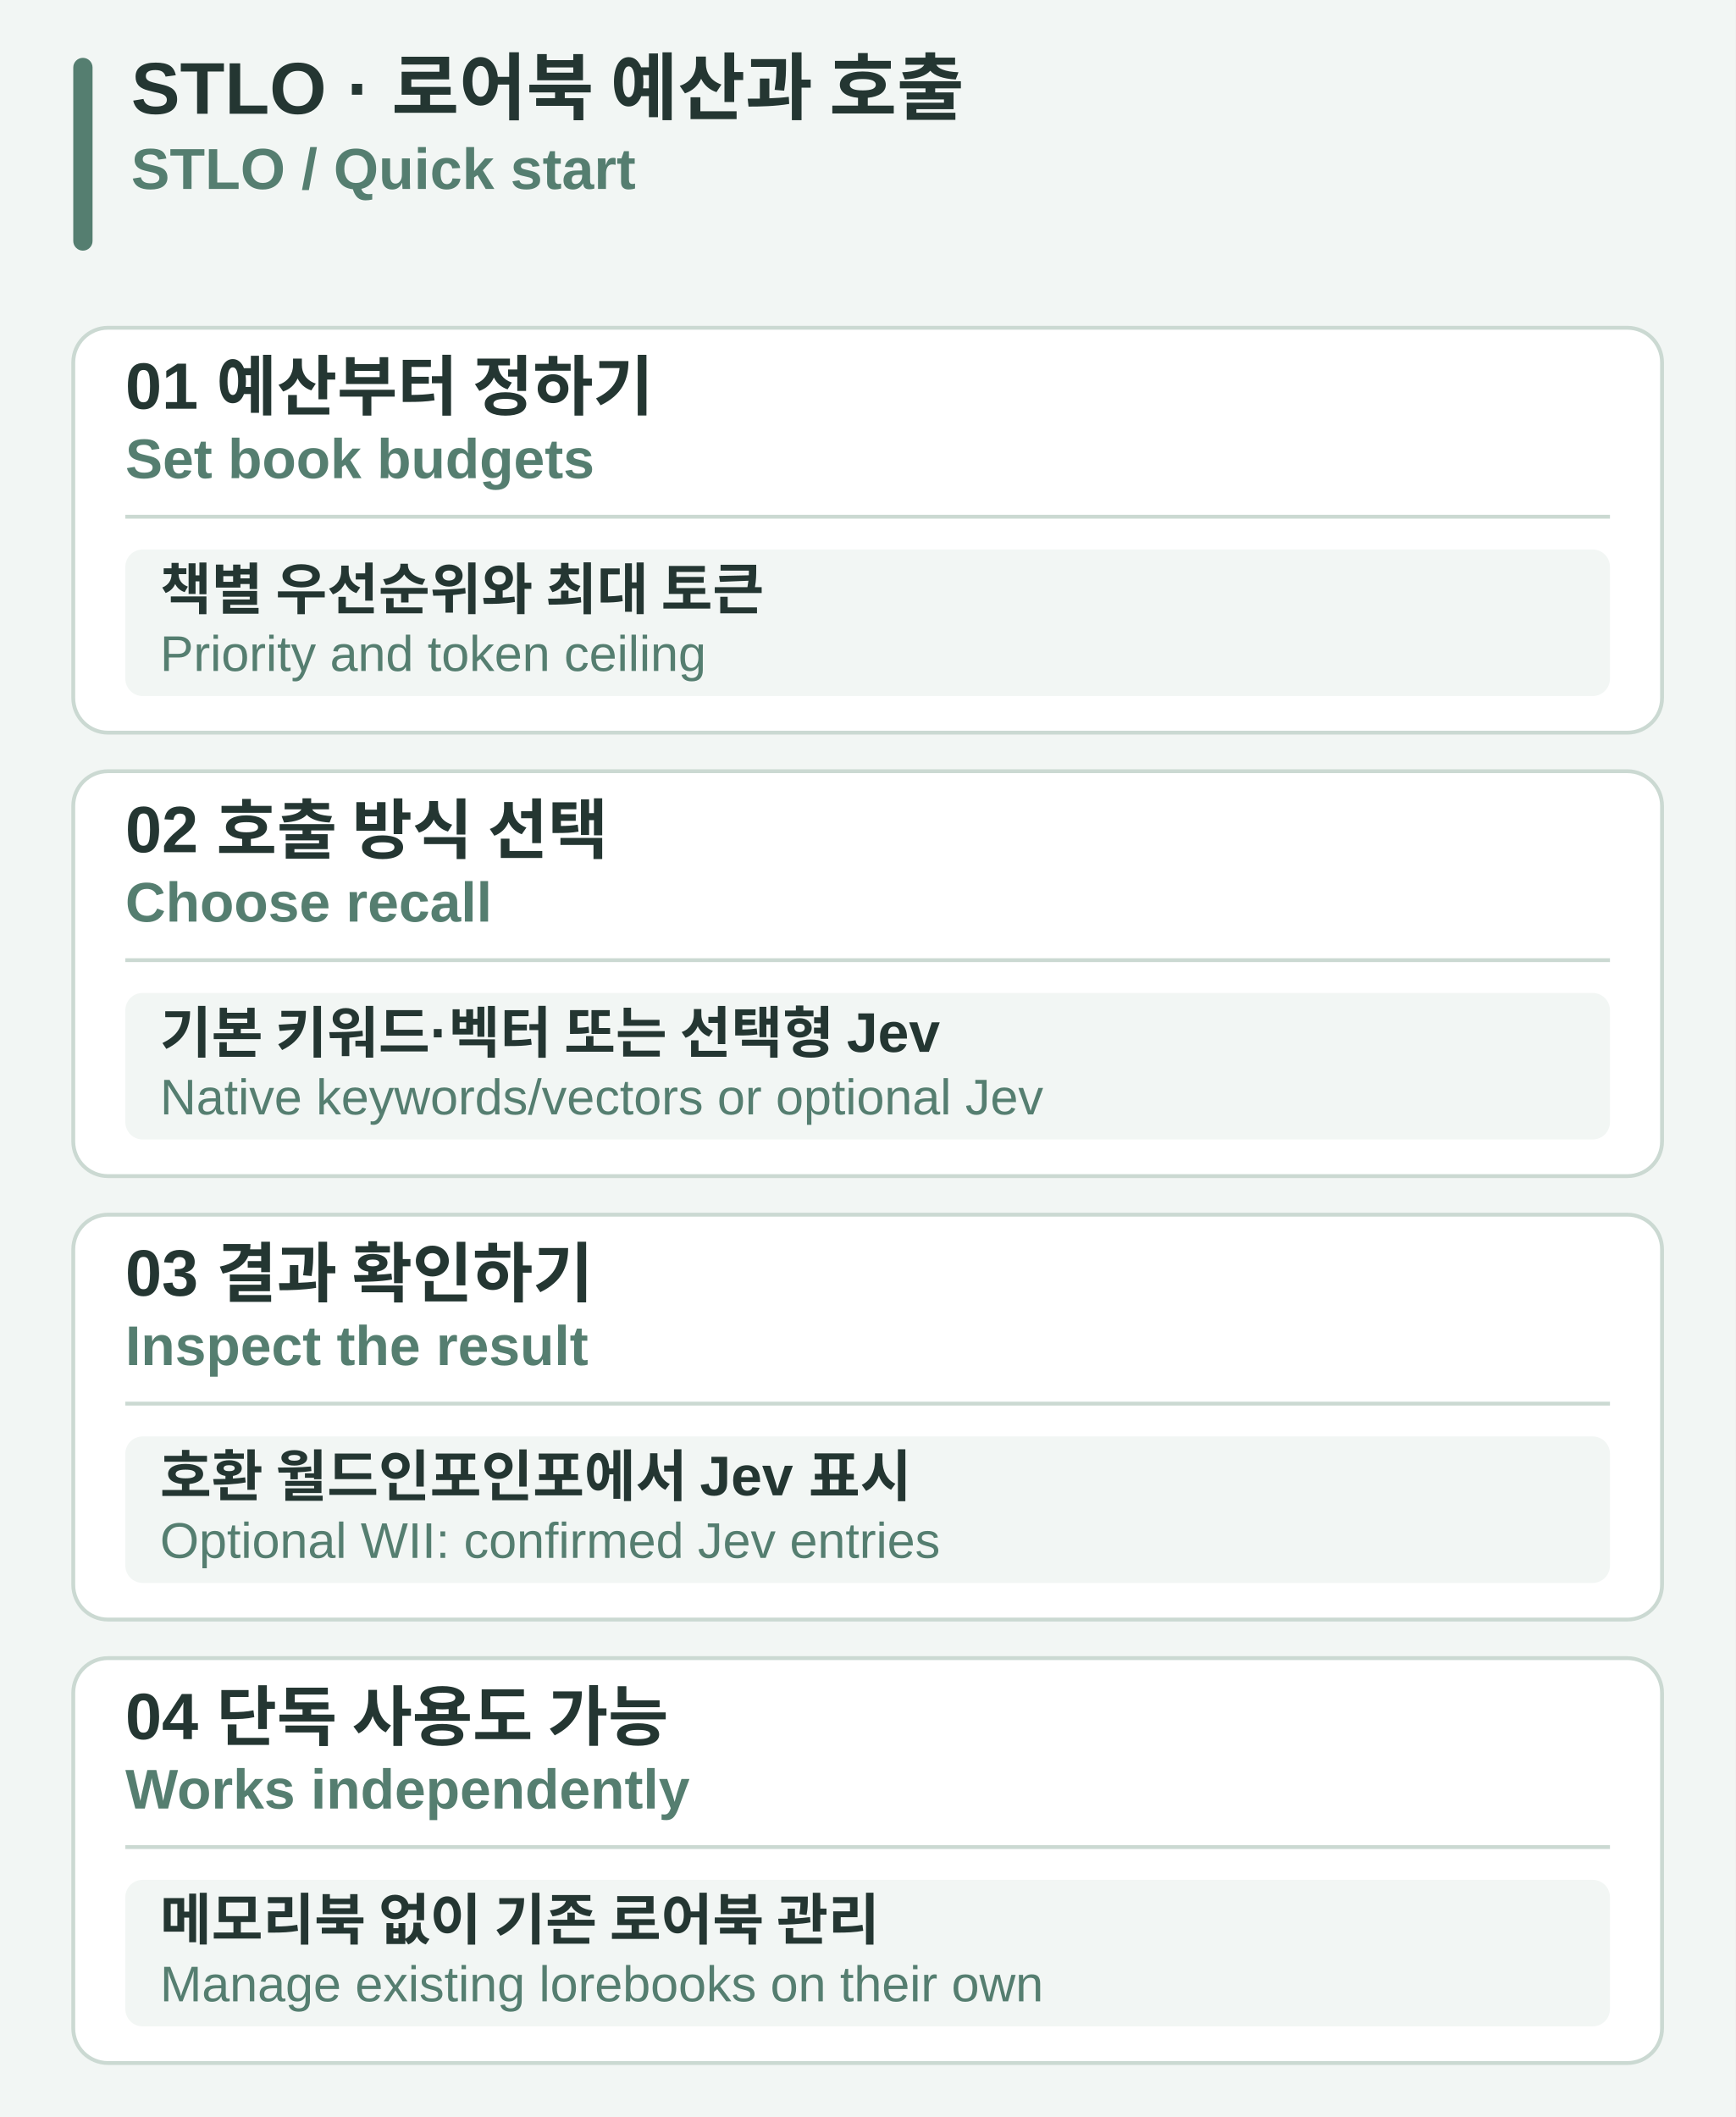
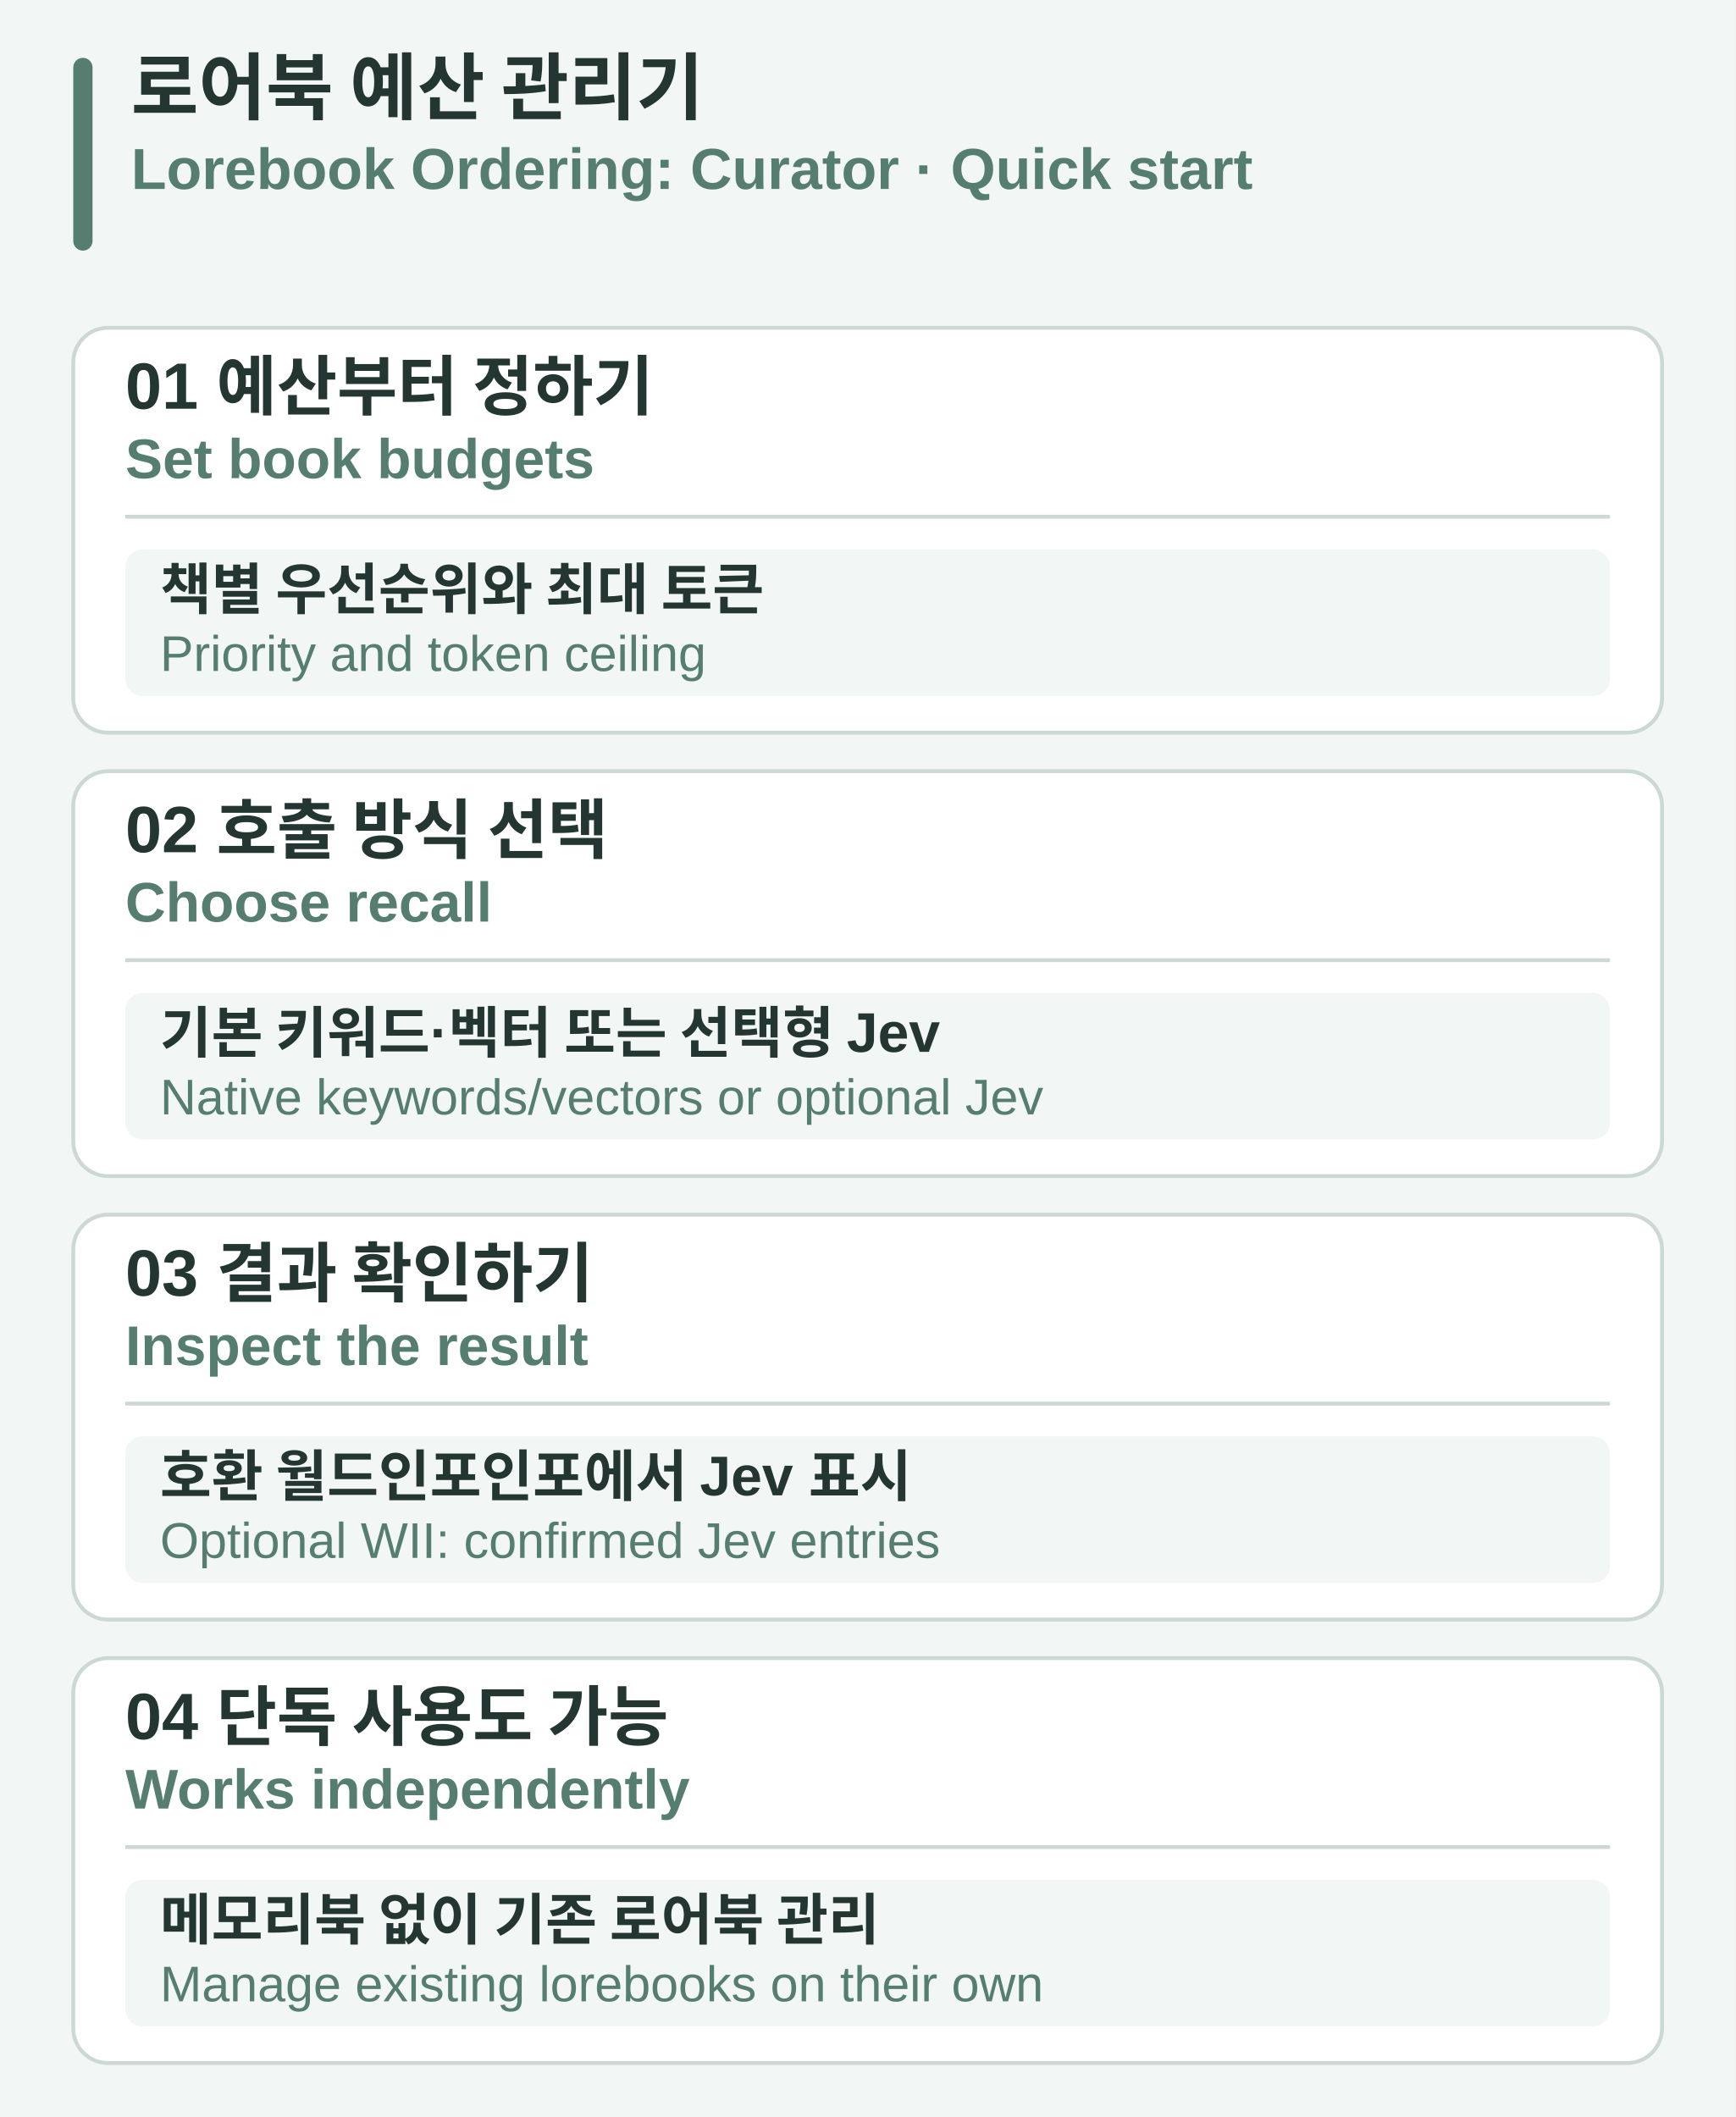
<svg xmlns="http://www.w3.org/2000/svg" width="900" height="1098" viewBox="0 0 900 1098" font-family="Arial,'Noto Sans KR','Apple SD Gothic Neo','Malgun Gothic',sans-serif" role="img" aria-label="STLO">
  <rect width="900" height="1098" fill="#f2f6f4" />
  <rect x="38" y="30" width="10" height="100" rx="5" fill="#557e70" stroke="none" stroke-width="2" />
-   <text x="68" y="59" font-size="38" fill="#243632" font-weight="600">STLO · 로어북 예산과 호출</text>
-   <text x="68" y="98" font-size="30" fill="#557e70" font-weight="600">STLO / Quick start</text>
+   <text x="68" y="59" font-size="38" fill="#243632" font-weight="600">로어북 예산 관리기</text>
+   <text x="68" y="98" font-size="30" fill="#557e70" font-weight="600">Lorebook Ordering: Curator · Quick start</text>
  <rect x="38" y="170" width="824" height="210" rx="18" fill="#fff" stroke="#cbd9d2" stroke-width="2" />
  <text x="65" y="212" font-size="34" fill="#243632" font-weight="600">01  예산부터 정하기</text>
  <text x="65" y="248" font-size="29" fill="#557e70" font-weight="600">Set book budgets</text>
  <path d="M65 268H835" stroke="#cbd9d2" stroke-width="2" />
  <rect x="65" y="285" width="770" height="76" rx="9" fill="#f2f6f4" stroke="none" stroke-width="2" />
  <text x="83" y="316" font-size="29" fill="#243632" font-weight="600">책별 우선순위와 최대 토큰</text>
  <text x="83" y="348" font-size="26" fill="#557e70" font-weight="400">Priority and token ceiling</text>
  <rect x="38" y="400" width="824" height="210" rx="18" fill="#fff" stroke="#cbd9d2" stroke-width="2" />
  <text x="65" y="442" font-size="34" fill="#243632" font-weight="600">02  호출 방식 선택</text>
  <text x="65" y="478" font-size="29" fill="#557e70" font-weight="600">Choose recall</text>
  <path d="M65 498H835" stroke="#cbd9d2" stroke-width="2" />
  <rect x="65" y="515" width="770" height="76" rx="9" fill="#f2f6f4" stroke="none" stroke-width="2" />
  <text x="83" y="546" font-size="29" fill="#243632" font-weight="600">기본 키워드·벡터 또는 선택형 Jev</text>
  <text x="83" y="578" font-size="26" fill="#557e70" font-weight="400">Native keywords/vectors or optional Jev</text>
  <rect x="38" y="630" width="824" height="210" rx="18" fill="#fff" stroke="#cbd9d2" stroke-width="2" />
  <text x="65" y="672" font-size="34" fill="#243632" font-weight="600">03  결과 확인하기</text>
  <text x="65" y="708" font-size="29" fill="#557e70" font-weight="600">Inspect the result</text>
  <path d="M65 728H835" stroke="#cbd9d2" stroke-width="2" />
  <rect x="65" y="745" width="770" height="76" rx="9" fill="#f2f6f4" stroke="none" stroke-width="2" />
  <text x="83" y="776" font-size="29" fill="#243632" font-weight="600">호환 월드인포인포에서 Jev 표시</text>
  <text x="83" y="808" font-size="26" fill="#557e70" font-weight="400">Optional WII: confirmed Jev entries</text>
  <rect x="38" y="860" width="824" height="210" rx="18" fill="#fff" stroke="#cbd9d2" stroke-width="2" />
  <text x="65" y="902" font-size="34" fill="#243632" font-weight="600">04  단독 사용도 가능</text>
  <text x="65" y="938" font-size="29" fill="#557e70" font-weight="600">Works independently</text>
  <path d="M65 958H835" stroke="#cbd9d2" stroke-width="2" />
  <rect x="65" y="975" width="770" height="76" rx="9" fill="#f2f6f4" stroke="none" stroke-width="2" />
  <text x="83" y="1006" font-size="29" fill="#243632" font-weight="600">메모리북 없이 기존 로어북 관리</text>
  <text x="83" y="1038" font-size="26" fill="#557e70" font-weight="400">Manage existing lorebooks on their own</text>
</svg>
